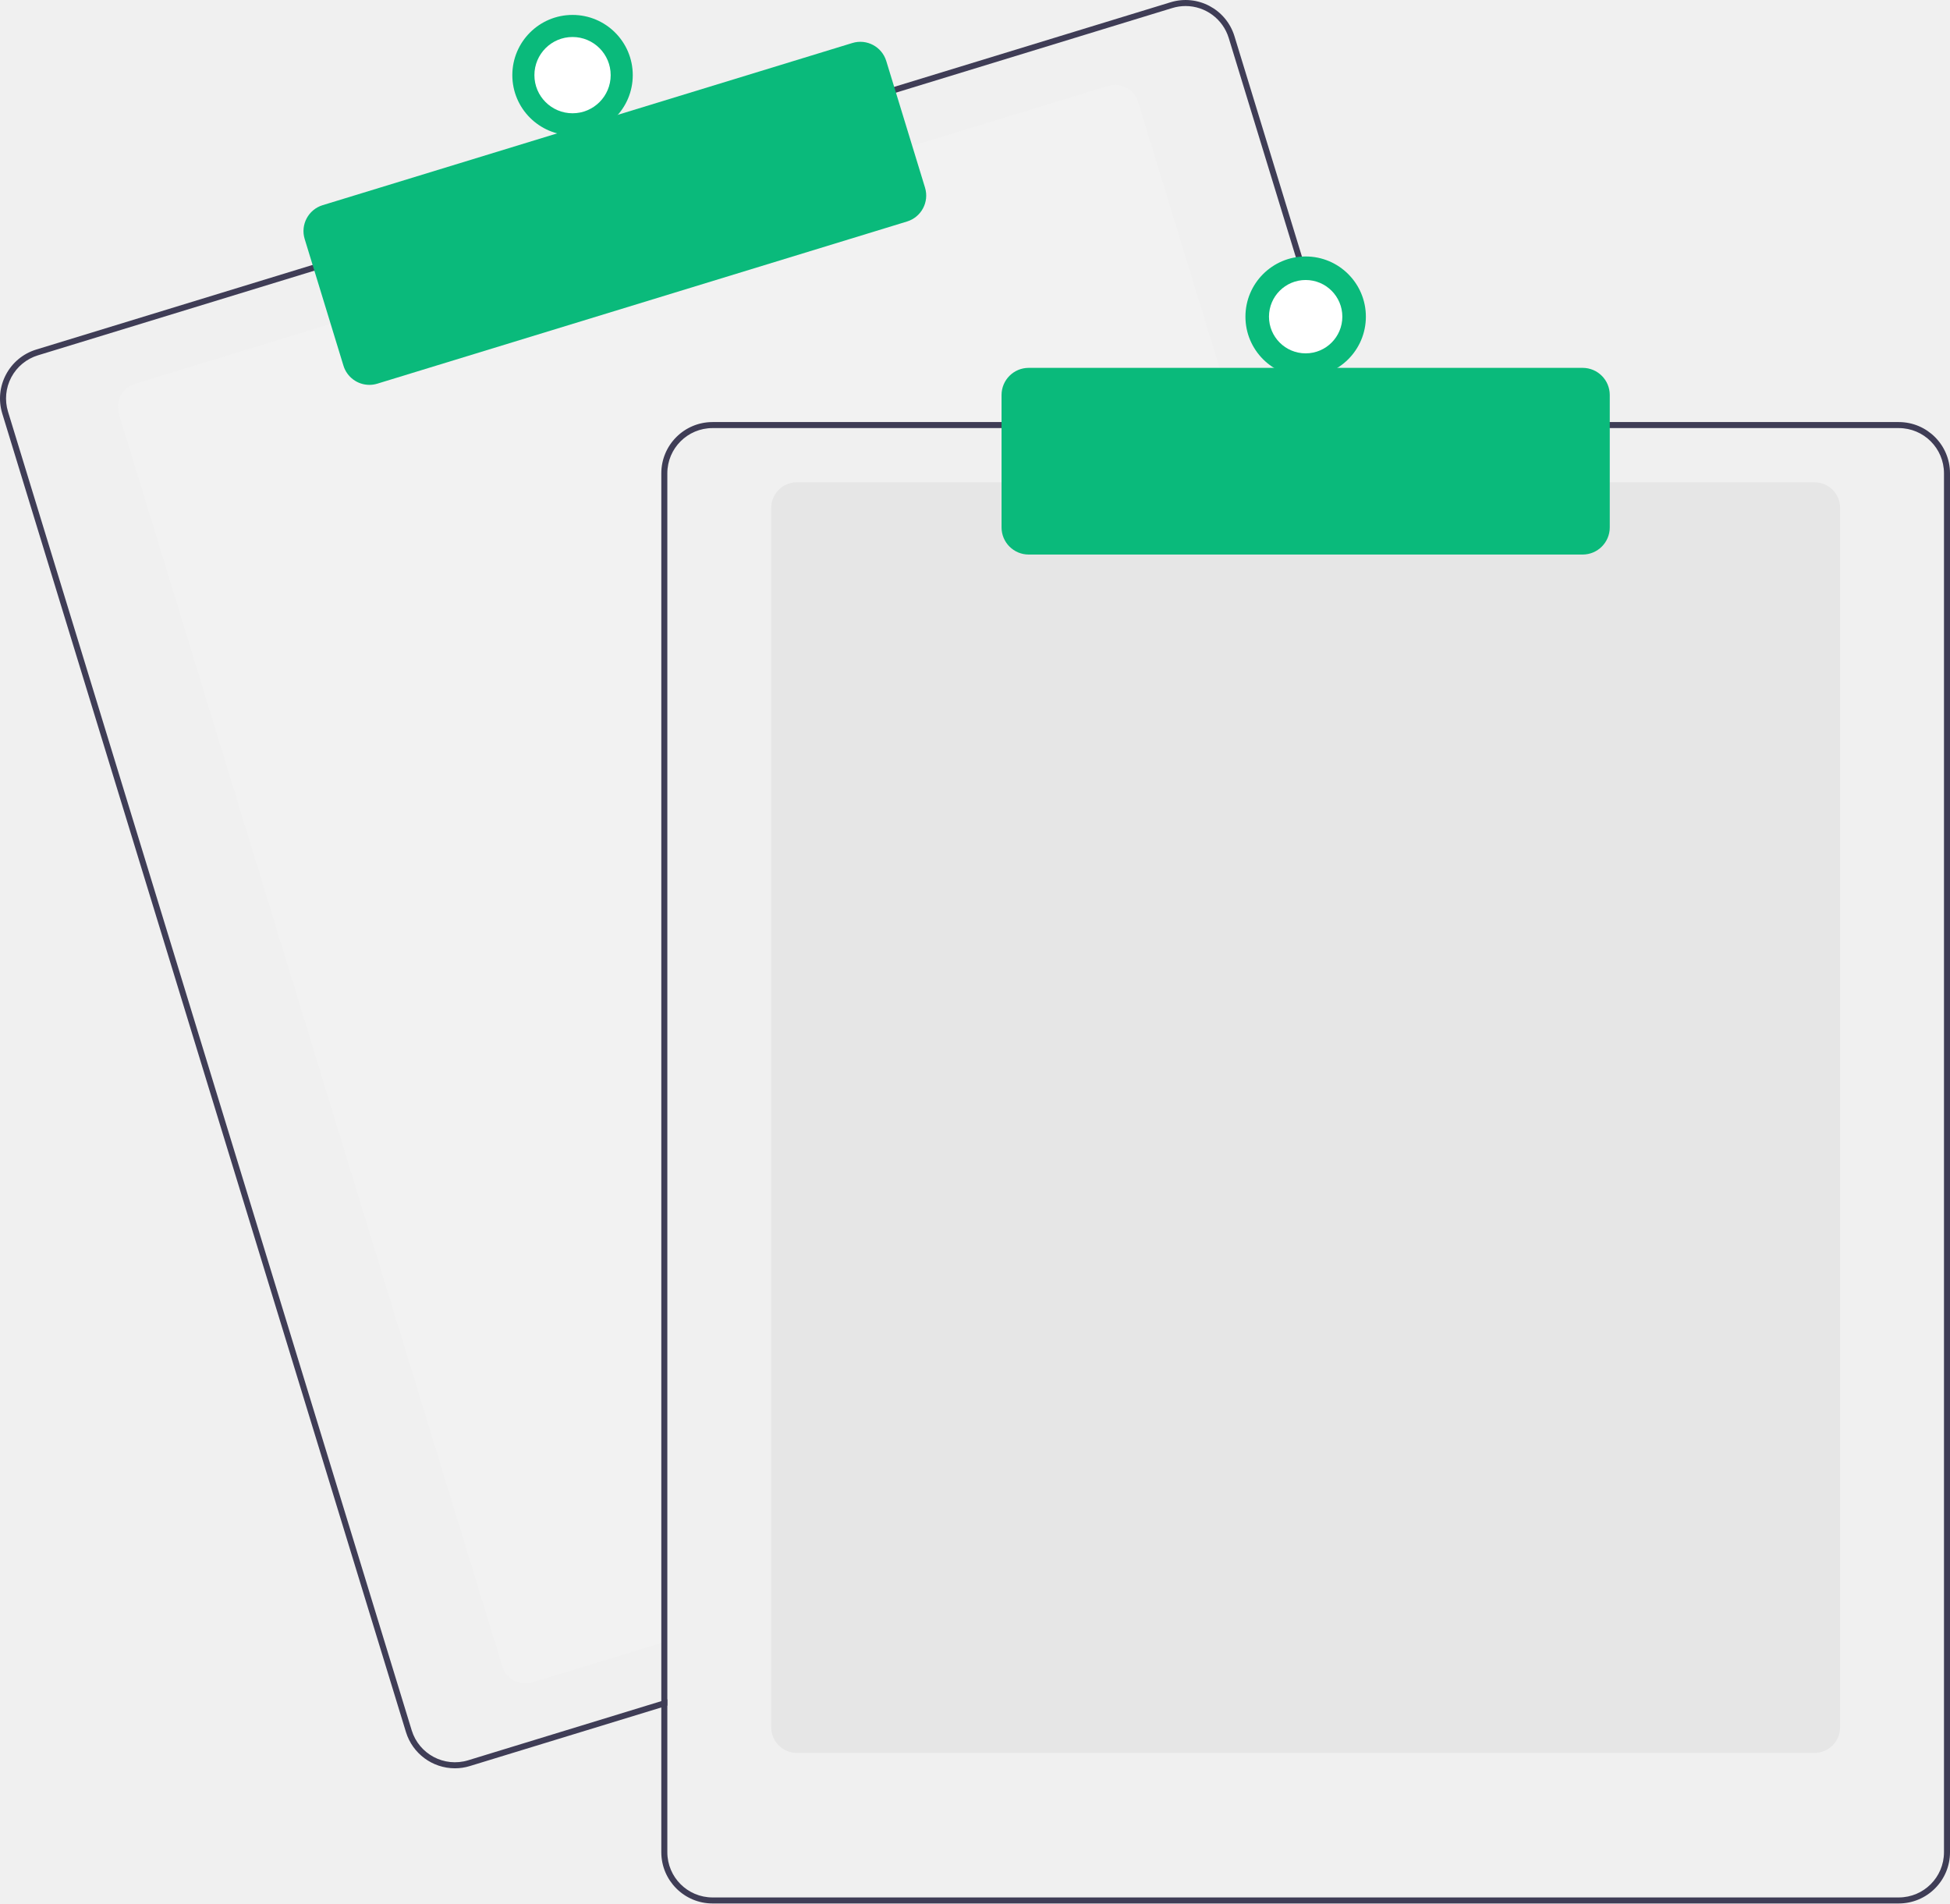
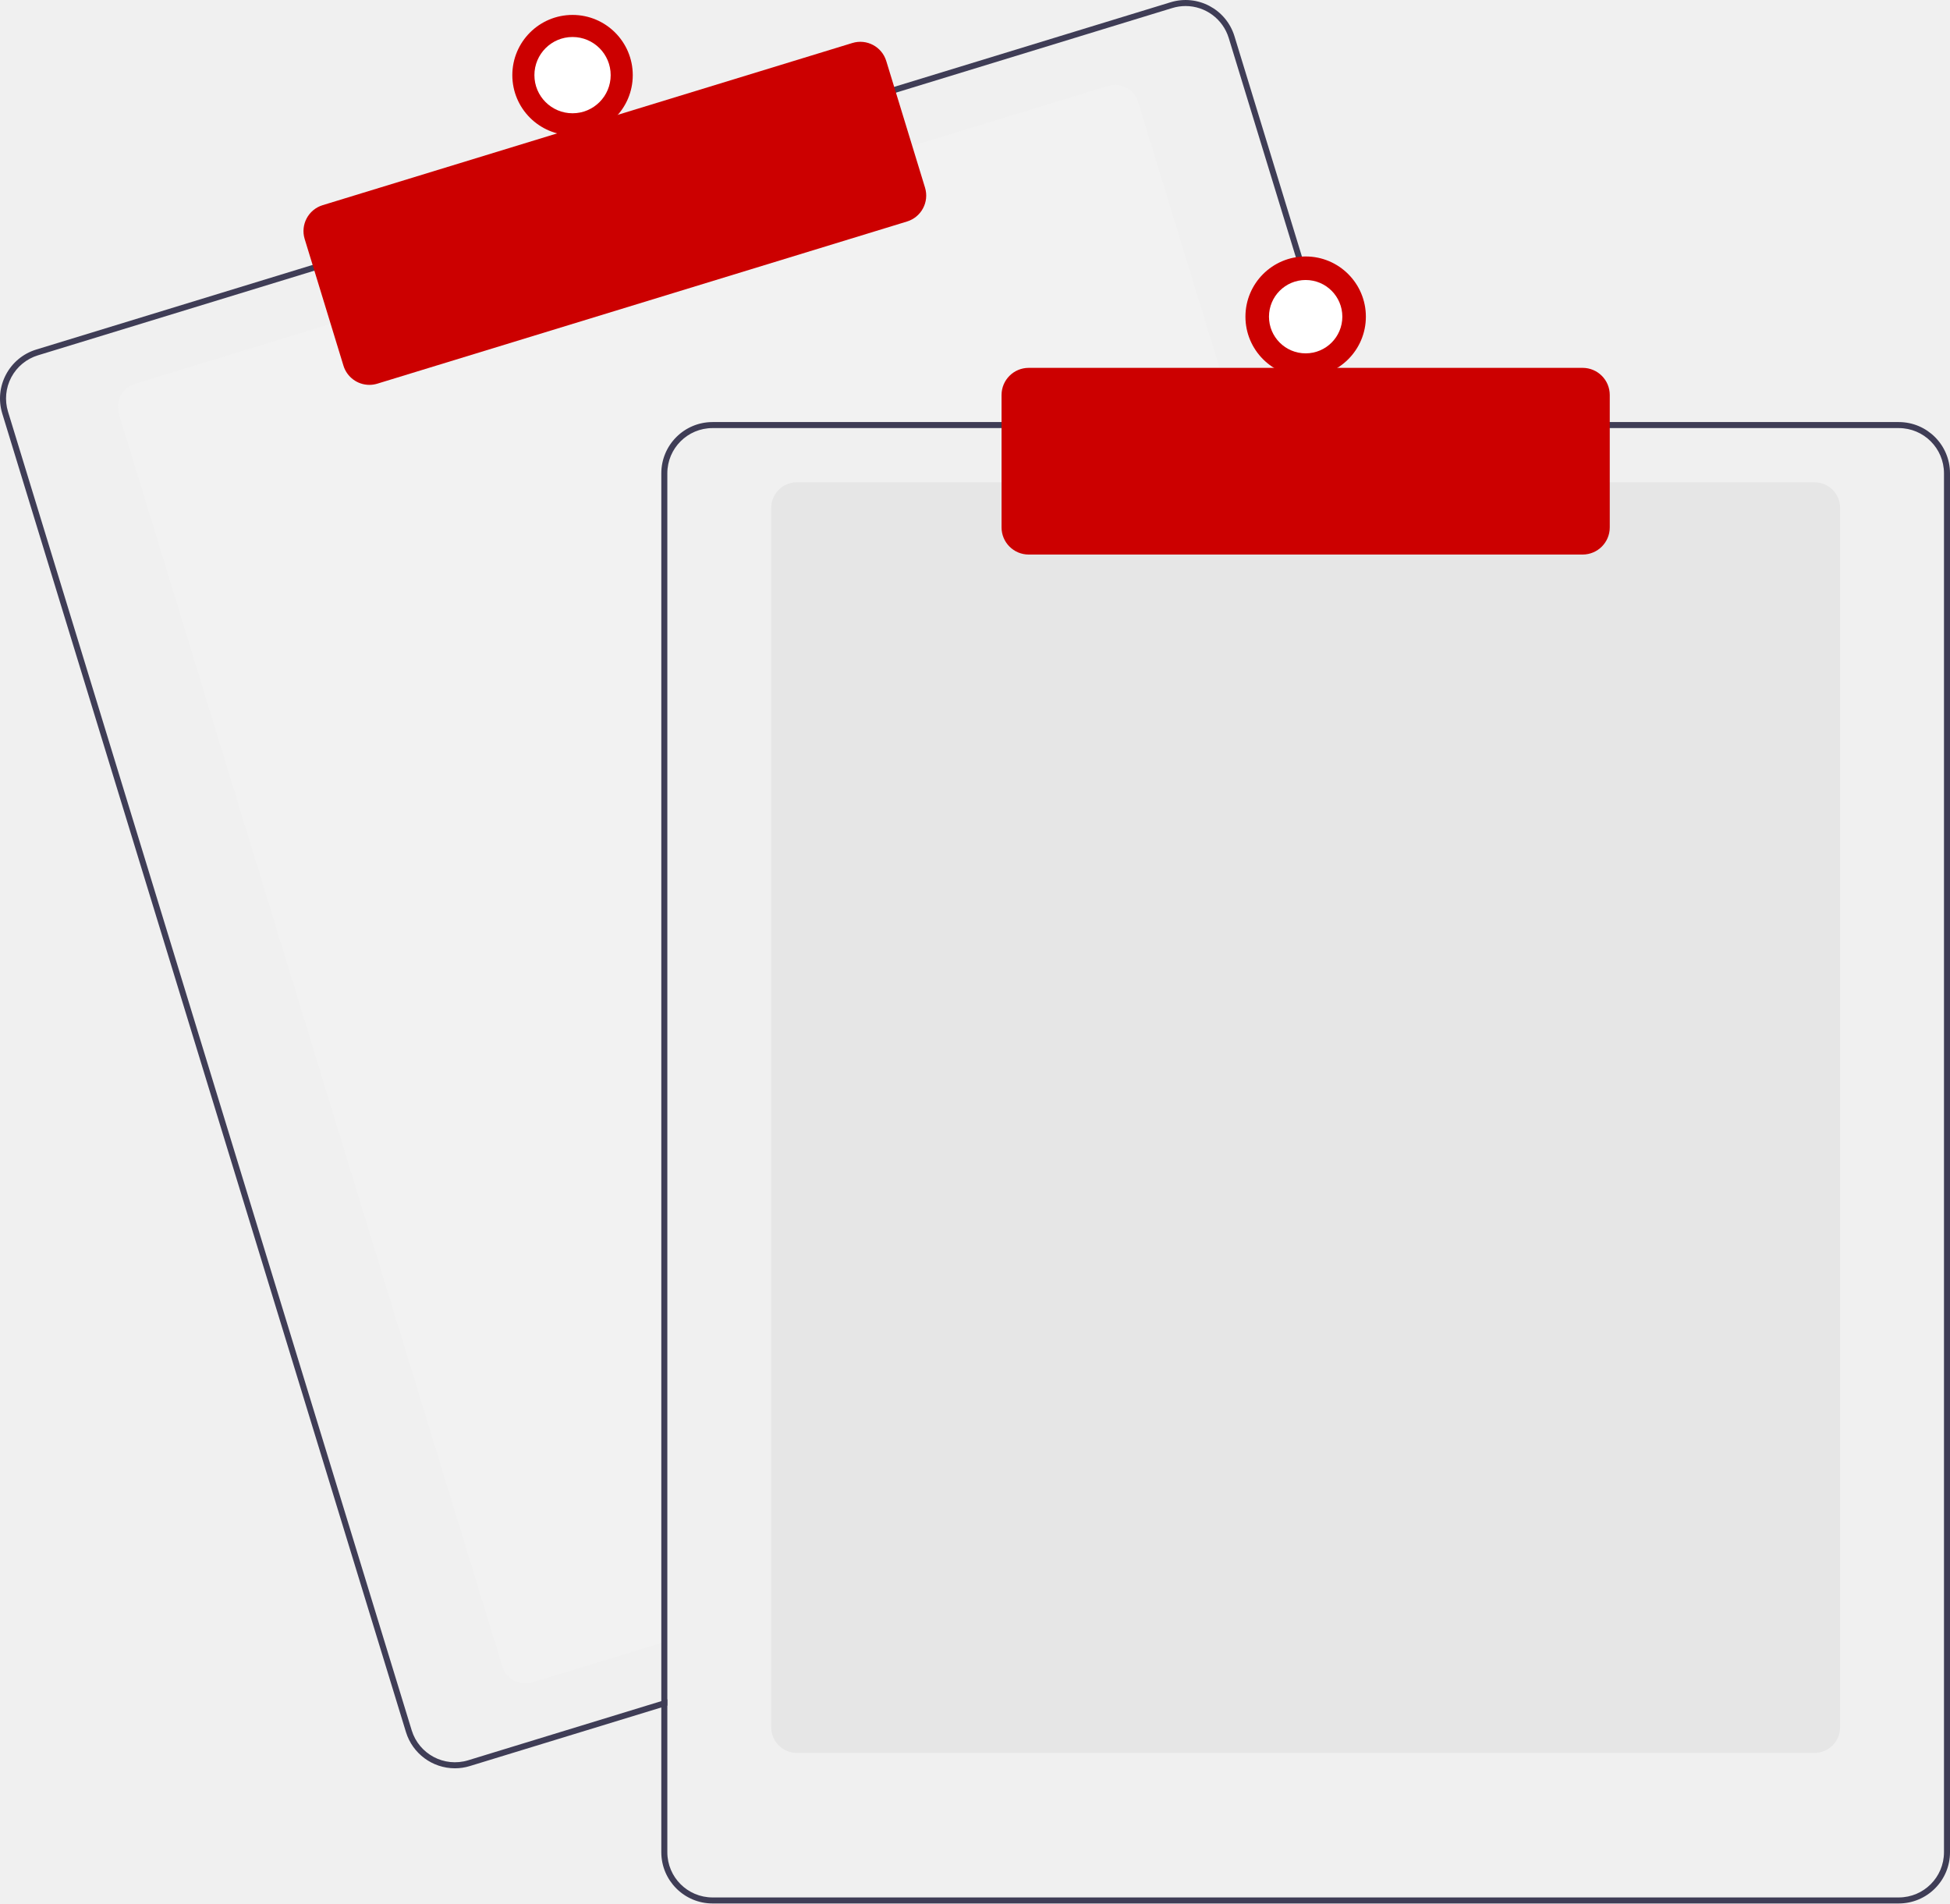
<svg xmlns="http://www.w3.org/2000/svg" id="currentIllo" data-name="Layer 1" width="647.636" height="632.174" viewBox="0 0 647.636 632.174" class="injected-svg illopage__image">
  <path d="M687.328,276.087H512.818a15.018,15.018,0,0,0-15,15v387.85l-2,.61-42.81,13.11a8.007,8.007,0,0,1-9.99-5.31L315.678,271.397a8.003,8.003,0,0,1,5.31-9.99l65.97-20.2,191.25-58.54,65.97-20.2a7.989,7.989,0,0,1,9.99,5.3l32.55,106.32Z" transform="translate(-276.1819 -133.9131)" fill="#f2f2f2" />
  <path d="M725.408,274.087l-39.23-128.14a16.994,16.994,0,0,0-21.23-11.28l-92.75,28.39L380.958,221.607l-92.75,28.4a17.015,17.015,0,0,0-11.28,21.23l134.08,437.93a17.027,17.027,0,0,0,16.26,12.03,16.789,16.789,0,0,0,4.97-.75l63.58-19.46,2-.62v-2.09l-2,.61-64.17,19.65a15.015,15.015,0,0,1-18.73-9.95l-134.07-437.94a14.979,14.979,0,0,1,9.95-18.73l92.75-28.4,191.24-58.54,92.75-28.4a15.156,15.156,0,0,1,4.41-.66,15.015,15.015,0,0,1,14.32,10.61l39.05,127.56.62,2h2.08Z" transform="translate(-276.1819 -133.9131)" fill="#3f3d56" />
-   <path d="M398.863,261.734a9.016,9.016,0,0,1-8.611-6.367l-12.88-42.072a8.999,8.999,0,0,1,5.971-11.24l175.939-53.864a9.009,9.009,0,0,1,11.241,5.971l12.88,42.072a9.01,9.01,0,0,1-5.971,11.241L401.492,261.339A8.976,8.976,0,0,1,398.863,261.734Z" transform="translate(-276.1819 -133.9131)" fill="#0aba7b" />
-   <circle cx="190.154" cy="24.955" r="20" fill="#0aba7b" />
+   <path d="M398.863,261.734a9.016,9.016,0,0,1-8.611-6.367l-12.88-42.072a8.999,8.999,0,0,1,5.971-11.24l175.939-53.864a9.009,9.009,0,0,1,11.241,5.971l12.88,42.072a9.01,9.01,0,0,1-5.971,11.241L401.492,261.339A8.976,8.976,0,0,1,398.863,261.734Z" transform="translate(-276.1819 -133.9131)" fill="#CC0000" />
+   <circle cx="190.154" cy="24.955" r="20" fill="#CC0000" />
  <circle cx="190.154" cy="24.955" r="12.665" fill="#fff" />
  <path d="M878.818,716.087h-338a8.51,8.51,0,0,1-8.5-8.5v-405a8.51,8.51,0,0,1,8.5-8.5h338a8.51,8.51,0,0,1,8.5,8.5v405A8.51,8.51,0,0,1,878.818,716.087Z" transform="translate(-276.1819 -133.9131)" fill="#e6e6e6" />
  <path d="M723.318,274.087h-210.5a17.024,17.024,0,0,0-17,17v407.8l2-.61v-407.19a15.018,15.018,0,0,1,15-15H723.938Zm183.5,0h-394a17.024,17.024,0,0,0-17,17v458a17.024,17.024,0,0,0,17,17h394a17.024,17.024,0,0,0,17-17v-458A17.024,17.024,0,0,0,906.818,274.087Zm15,475a15.018,15.018,0,0,1-15,15h-394a15.018,15.018,0,0,1-15-15v-458a15.018,15.018,0,0,1,15-15h394a15.018,15.018,0,0,1,15,15Z" transform="translate(-276.1819 -133.9131)" fill="#3f3d56" />
-   <path d="M801.818,318.087h-184a9.01,9.01,0,0,1-9-9v-44a9.01,9.01,0,0,1,9-9h184a9.01,9.01,0,0,1,9,9v44A9.01,9.01,0,0,1,801.818,318.087Z" transform="translate(-276.1819 -133.9131)" fill="#0aba7b" />
-   <circle cx="433.636" cy="105.174" r="20" fill="#0aba7b" />
+   <path d="M801.818,318.087h-184a9.01,9.01,0,0,1-9-9v-44a9.01,9.01,0,0,1,9-9h184a9.01,9.01,0,0,1,9,9v44A9.01,9.01,0,0,1,801.818,318.087Z" transform="translate(-276.1819 -133.9131)" fill="#CC0000" />
+   <circle cx="433.636" cy="105.174" r="20" fill="#CC0000" />
  <circle cx="433.636" cy="105.174" r="12.182" fill="#fff" />
</svg>
